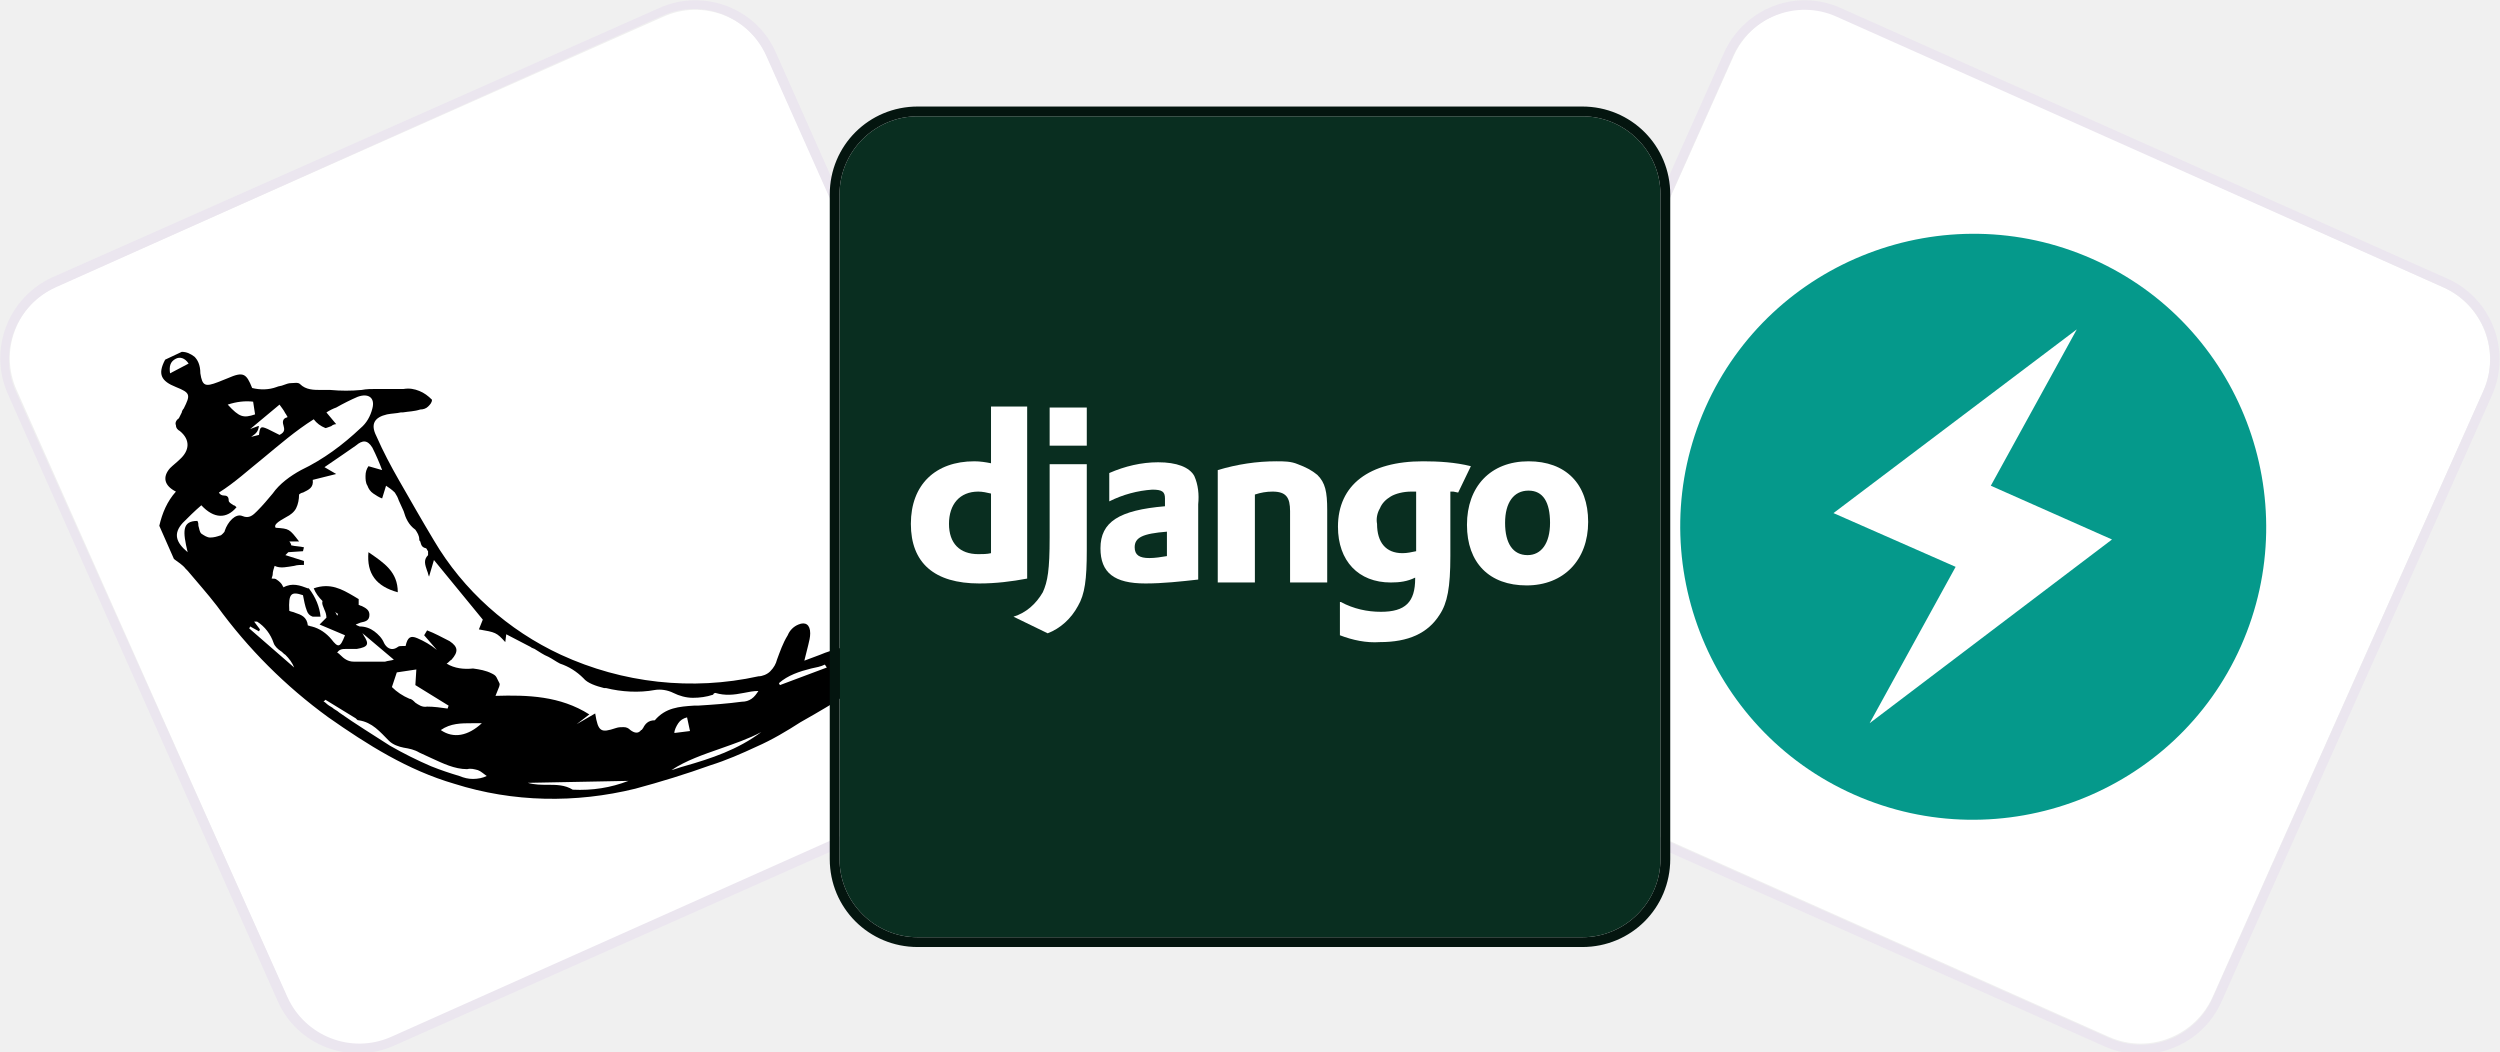
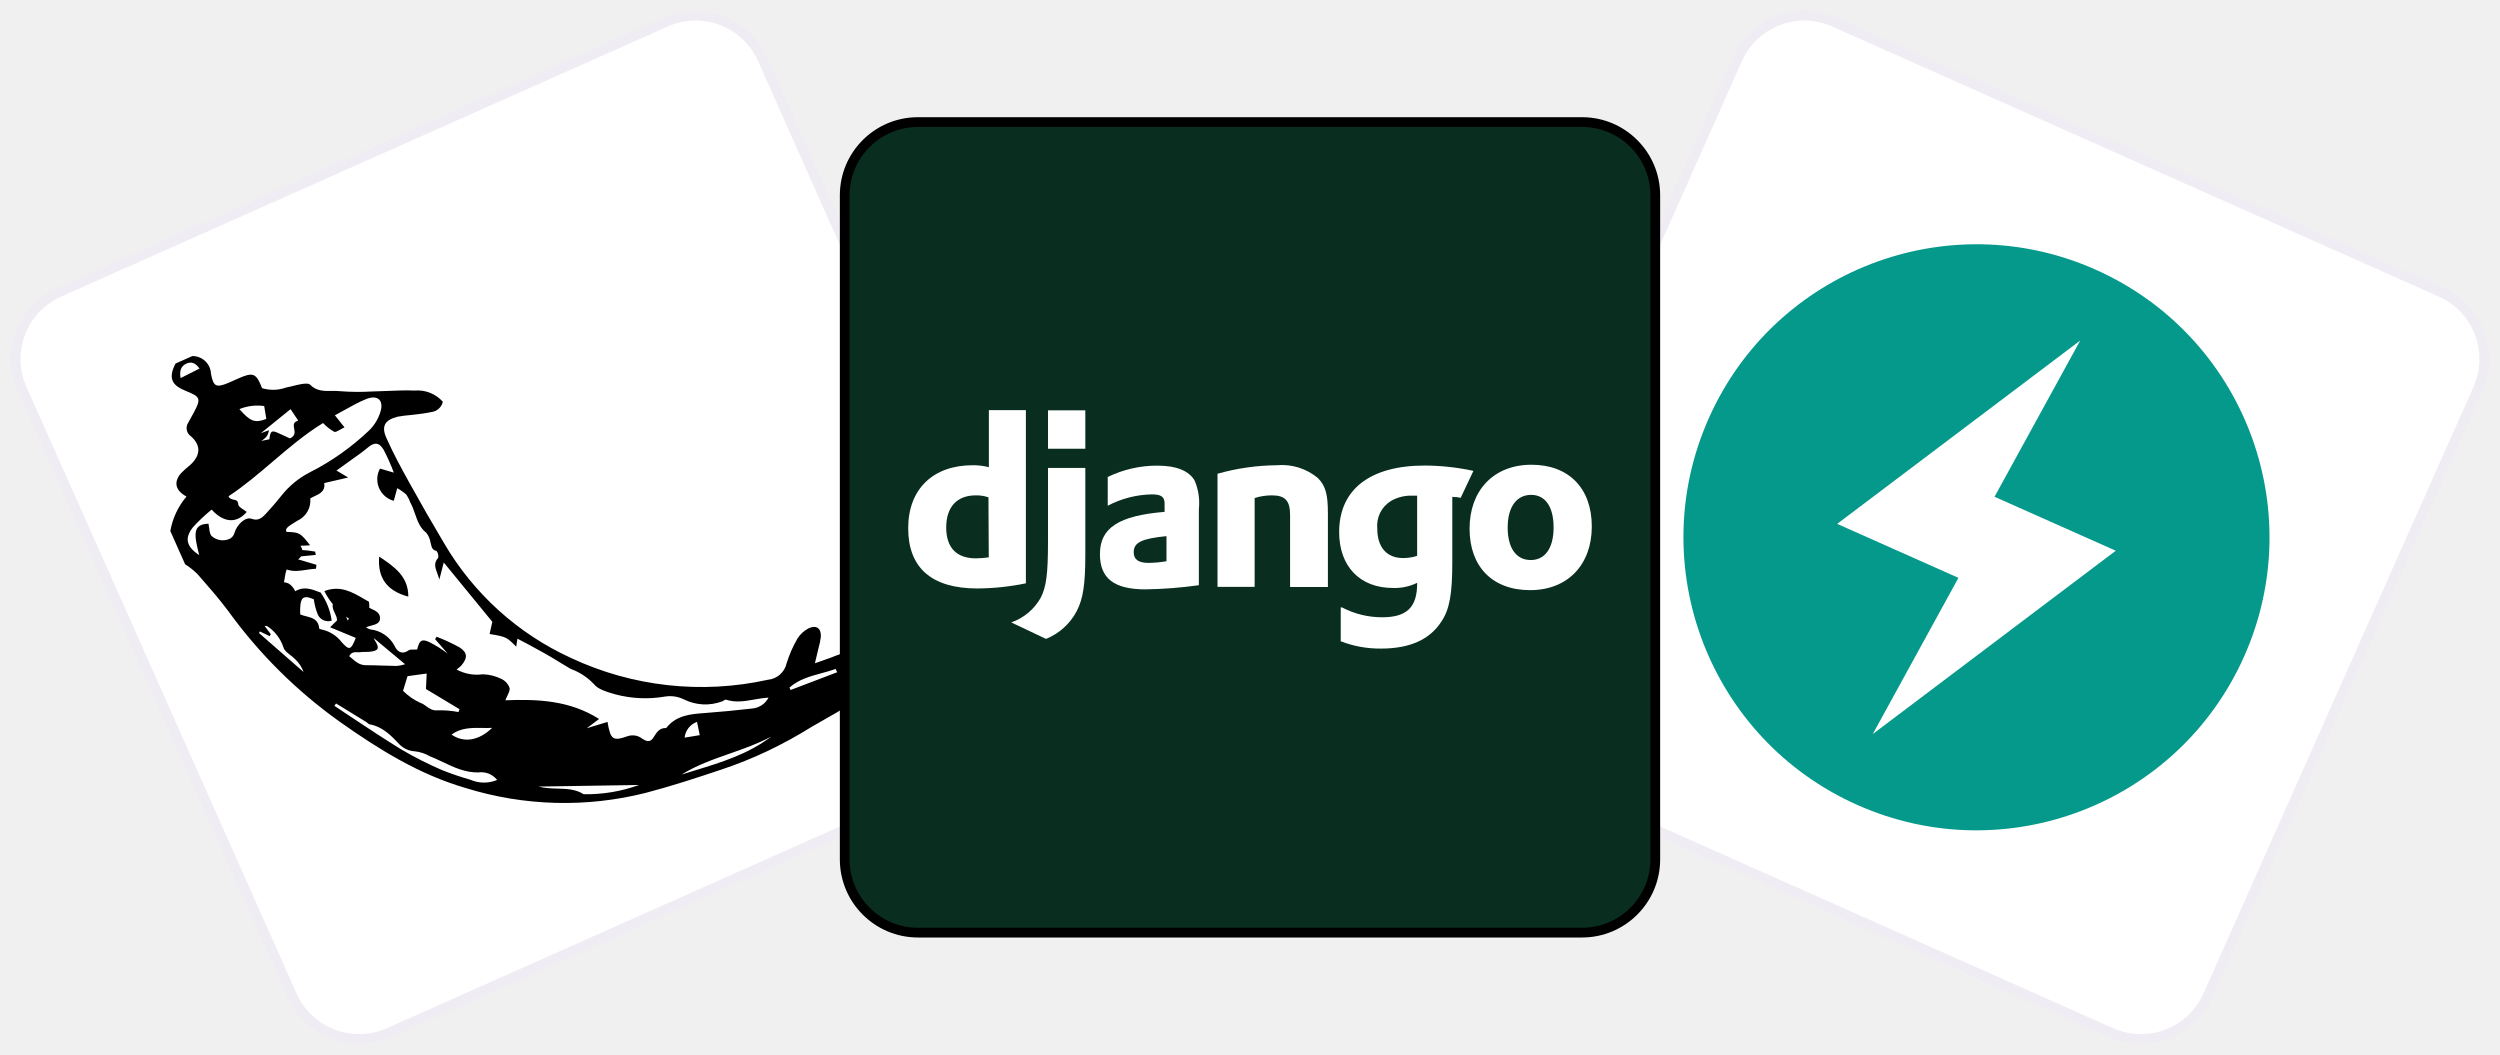
- <svg xmlns="http://www.w3.org/2000/svg" xml:space="preserve" id="Layer_1" x="0" y="0" style="enable-background:new 0 0 255.8 107.6" version="1.1" viewBox="0 0 255.8 107.6">
-   <style>.st0{fill:#fff}.st1,.st6{fill-rule:evenodd;clip-rule:evenodd;fill:#ebe6ef}.st6{fill:#fff}</style>
-   <path d="M1.7 39.9c-1.8-4 0-8.8 4.1-10.6L67.9 1.7c4-1.8 8.8 0 10.6 4.1l27.7 62.1c1.8 4 0 8.8-4.1 10.6L40 106.2c-4 1.8-8.8 0-10.6-4.1L1.7 39.9z" class="st0" />
-   <path d="M5.3 28.4 67.5.8c4.5-2 9.9 0 11.9 4.6L107 67.5c2 4.5 0 9.9-4.6 11.9L40.3 107c-4.5 2-9.9 0-11.9-4.6L.8 40.3c-2-4.5 0-9.8 4.5-11.9zm.4 1c-4 1.8-5.9 6.5-4.1 10.6l27.8 62c1.8 4 6.5 5.9 10.6 4.1l62-27.7c4-1.8 5.9-6.5 4.1-10.6L78.4 5.7c-1.8-4-6.5-5.9-10.6-4.1L5.7 29.4z" class="st1" />
-   <path d="M37.7 56.5c1.6 1.1 3 2 3 4.1-2.2-.6-3.2-1.9-3-4.1z" />
-   <path d="M19.9 36.5c-.4-.3-.8-.5-1.3-.5l-1.7.8c-.8 1.5-.4 2.2 1.1 2.8 1.5.6 1.5.8.8 2.2-.1.1-.2.3-.2.4l-.3.6c-.3.2-.4.5-.3.7 0 .3.2.5.4.6 1.1.9 1 2 0 2.9-.3.3-.7.6-1 .9-.8.9-.6 1.8.6 2.4-.9 1-1.4 2.2-1.7 3.5l1.5 3.4c.4.3.9.6 1.2 1l.2.2c1 1.2 2 2.3 3 3.6 3.2 4.4 7 8.2 11.4 11.4 4 2.8 8.1 5.4 12.9 6.8 6 1.9 12.4 2 18.5.5 2.6-.7 5.2-1.5 7.7-2.4 1.6-.5 3.2-1.2 4.7-1.9 1.6-.7 3.1-1.6 4.5-2.5.5-.3.9-.5 1.4-.8 1.5-.9 3.1-1.7 4.3-3.1.7-.8 1.7-1.3 2.8-1.5.3-.1.5-.2.7-.4.7-.6 1.4-1.3 2.2-1.9.2-.2.4-.4.7-.5.3-.2.5-.4.8-.6.6-.5.4-1.1.1-1.7-.1-.1-.2-.3-.3-.4-.1-.1-.2-.2-.4-.2-.1 0-.3-.1-.4 0-.1 0-.3.1-.4.1l-1.7.8c-.6.2-1.3.4-2 .7-.4.1-.7.2-1.1.4-.3 1-1.4 1.2-2.6 1.5-.7.2-1.4.4-2.1.7l-1.6.6.4-1.6c.1-.4.2-.8.2-1.2 0-.9-.5-1.2-1.2-.9-.5.2-.9.6-1.1 1.1-.5.8-.8 1.7-1.1 2.5-.1.4-.3.8-.7 1.2-.3.3-.8.5-1.2.5-6.8 1.5-13.9.7-20.2-2.2-5.4-2.5-10-6.6-13-11.7-1.2-2-2.4-4.1-3.6-6.2-.8-1.4-1.6-2.9-2.3-4.5-.6-1.2-.2-1.9 1.1-2.2.5-.1 1-.1 1.4-.2h.2c.6-.1 1.2-.1 1.8-.3.3 0 .6-.1.8-.3.2-.2.4-.4.4-.7-.4-.4-.8-.7-1.3-.9-.5-.2-1-.3-1.6-.2h-2.8c-.5 0-1 0-1.5.1-1.1.1-2.1.1-3.2 0h-.9c-.8 0-1.6 0-2.2-.6-.2-.2-.6-.1-.9-.1-.3 0-.5.1-.8.2-.2.1-.5.1-.7.2-.8.3-1.7.3-2.5.1-.6-1.5-.9-1.7-2.5-1l-1 .4c-1.3.5-1.6.4-1.8-.9 0-.9-.3-1.4-.6-1.7zm12.9 26.6c-.1-1-.5-2-1.2-2.9h-.1c-.8-.3-1.6-.6-2.5-.1 0-.1-.1-.1-.1-.2-.1-.2-.3-.4-.6-.6-.1-.1-.3-.1-.5-.1 0-.1.1-.3.1-.4 0-.3.1-.6.2-.9.6.3 1.3.1 2 0 .3-.1.7-.1 1-.1v-.4l-1.9-.6.3-.3 1.5-.1.1-.4c-.4-.1-.9-.1-1.3-.2 0-.1-.1-.3-.2-.4h1c-1-1.3-1-1.3-2.4-1.4-.2-.3.2-.6 1.1-1.1.4-.2.8-.5 1-.9.2-.4.3-.9.3-1.4.1-.1.3-.2.4-.2.6-.3 1.1-.5 1-1.3l2.4-.6-1.2-.7 1.9-1.3c.4-.3.9-.6 1.3-.9.7-.6 1.2-.6 1.7.2.4.8.7 1.5 1 2.3l-1.4-.4c-.2.3-.3.6-.3 1 0 .3 0 .7.2 1 .1.3.3.6.6.8.3.2.6.4.9.5l.4-1.3c.3.2.6.4.9.7.2.3.3.5.4.8.2.4.3.7.5 1.1.2.7.5 1.4 1.2 1.9.2.3.4.6.4 1 0 .1 0 .1.1.2.1.3.1.6.6.7.1.1.1.2.2.3v.4c-.5.5-.3 1-.1 1.6.1.2.1.4.2.6l.5-1.7 5 6.1-.4 1c1.7.3 1.8.3 2.7 1.3l.1-.8c.8.4 1.7.9 2.5 1.3.1.1.2.1.4.2.5.3.9.6 1.4.8.4.2.8.5 1.2.7.9.3 1.7.8 2.4 1.5.4.5 1.3.8 2.1 1h.2c1.6.4 3.4.5 5 .2.6-.1 1.3 0 1.9.3.6.3 1.3.5 2 .5s1.4-.1 2-.3c0 0 .1 0 .1-.1.1-.1.2-.1.2-.1 1 .3 1.9.2 2.9 0 .5-.1 1-.2 1.5-.2-.2.3-.4.6-.7.8-.3.2-.6.3-1 .3-1.5.2-2.9.3-4.5.4H71c-1.5.1-2.9.2-4 1.5-.7 0-1 .4-1.2.8-.1.1-.1.2-.2.2-.3.4-.7.3-1.1 0-.2-.2-.4-.3-.7-.3-.3 0-.5 0-.8.1-1.5.5-1.8.4-2.1-1.5L59 74.1l1.3-1c-3-1.9-6.3-2-9.6-1.9.1-.2.1-.3.2-.5.1-.3.3-.6.2-.8l-.3-.6c-.1-.2-.3-.3-.5-.4-.6-.3-1.2-.4-1.9-.5-.9.1-1.9 0-2.7-.5.2-.1.3-.3.5-.4.7-.8.7-1.3-.2-1.9-.8-.4-1.5-.8-2.3-1.1l-.3.5 1.3 1.5c-.6-.5-1.3-.9-2-1.2-.7-.3-1-.1-1.2.8h-.3c-.2 0-.4 0-.5.1-.7.5-1.2 0-1.4-.4-.2-.5-.6-.9-1-1.2-.4-.3-.9-.5-1.5-.5-.2-.1-.3-.1-.4-.2.2-.1.3-.1.5-.2.5-.1.9-.2.9-.8 0-.5-.4-.7-.8-.9-.1 0-.2-.1-.3-.1v-.6c-.2-.1-.3-.2-.5-.3-1.2-.7-2.4-1.4-4.1-.8.2.5.5.9.9 1.3-.1.3.1.6.2.9.1.2.2.5.2.8l-.7.7 2.6 1.1c-.5 1.3-.7 1.3-1.4.4-.5-.6-1.2-1.1-2-1.3-.1 0-.3-.1-.4-.1-.1-.9-.7-1.1-1.3-1.3-.2-.1-.4-.1-.6-.2-.1-1.8.2-2 1.4-1.6.1.5.2 1.1.4 1.6.1.3.3.5.6.6h.8zm1.5-.5.2.4.1-.2c-.1 0-.2-.1-.3-.2zm-15.6-9.1c.6-.6 1.2-1.2 1.9-1.8 1.3 1.4 2.6 1.4 3.6.2-.1-.1-.2-.2-.3-.2-.3-.2-.5-.3-.5-.5 0-.4-.2-.5-.5-.5-.2 0-.4-.1-.5-.3 1.6-1 3-2.3 4.5-3.5 1.7-1.4 3.3-2.8 5.2-4 .3.4.7.7 1.2.9.1 0 .3-.1.6-.2.1-.1.3-.2.5-.2l-1-1.2c.3-.2.7-.4 1-.5.7-.4 1.5-.8 2.2-1.1 1.1-.4 1.8.1 1.5 1.2-.2.8-.6 1.5-1.2 2-1.8 1.7-3.8 3.2-6.1 4.3-1.1.6-2.2 1.4-2.9 2.4-.5.6-1 1.2-1.6 1.8-.4.4-.8.8-1.5.5-.7-.3-1.5.6-1.8 1.5 0 .1-.1.2-.2.3-.1.1-.2.2-.3.2-.3.1-.6.2-1 .2-.3 0-.6-.2-.9-.4-.2-.2-.2-.5-.3-.8 0-.2 0-.3-.1-.5-1.6 0-1.5 1.1-1 3.2-1.2-1-1.5-1.9-.5-3zm14.4 18.3.2-.2 3.1 1.9.1.1c.1.1.1.1.2.1 1.4.2 2.2 1.2 3.1 2.1.4.4 1 .6 1.5.7.6.1 1.1.2 1.6.5.4.2.9.4 1.3.6 1.1.5 2.3 1.1 3.6 1.1.4-.1.7 0 1.1.1.3.1.6.4.9.6-.4.2-.9.3-1.4.3-.5 0-.9-.1-1.4-.3-1-.3-1.9-.6-2.9-1-1.4-.6-2.8-1.3-4.2-2.1-1.7-1.1-3.5-2.2-5.2-3.4-.2-.2-.5-.3-.7-.5-.2-.1-.5-.3-.7-.5 0 0-.1-.1-.2-.1zm8.8-.3c-.7-.3-1.3-.7-1.8-1.2l.5-1.5 2-.3-.1 1.6 3.4 2.1-.1.3c-.7-.1-1.4-.2-2.1-.2-.5.1-.9-.2-1.2-.4-.2-.2-.4-.4-.6-.4zM37.2 65c0-.1-.1-.1-.1-.2l3.2 2.7c-.3.1-.6.1-.9.2h-3.2c-.6 0-1-.3-1.4-.7-.1-.1-.2-.2-.3-.2.2-.4.6-.4.9-.4h1.1c1.2-.2 1.3-.5.7-1.4zm-8.6-23.6-3 2.5c.3-.1.5-.2.8-.3h.1c-.1.5-.2.7-.8 1.1l.8-.2c.1-.9.2-.9.9-.6l1.2.6c.6-.3.5-.6.4-1-.1-.3-.1-.7.4-.8v-.1c-.1-.1-.1-.2-.2-.3-.2-.4-.4-.6-.6-.9zM56 80.3c-.6 0-1.3 0-2-.2l10.3-.2c-1.8.7-3.7 1-5.7.9-.8-.5-1.7-.5-2.6-.5zm14-1.9c-.4.1-.9.3-1.3.4 1.5-1 3.3-1.6 5-2.2 1.4-.5 2.9-1 4.2-1.7-2.4 1.8-5.1 2.7-7.9 3.5zM26.5 64.6l.1-.2-.6-.8h.3c.8.5 1.4 1.3 1.7 2.2.1.3.4.6.7.8.2.1.3.3.5.4.4.4.7.8.9 1.3l-4.6-4 .1-.2.9.5zM48.3 74h1c-1.4 1.3-2.9 1.6-4.2.7 1-.7 2.1-.7 3.2-.7zM25.9 41.1l.2 1.3c-1.2.4-1.6.3-2.8-1 .9-.3 1.8-.4 2.6-.3zM84.4 68l.2.3-4.8 1.8-.1-.2c.9-.8 2.1-1.2 3.3-1.5.5-.1 1-.2 1.4-.4zM19.3 37.2l-1.9 1c-.1-.7 0-1.2.6-1.5.4-.2.9-.1 1.3.5zM69.4 74c.2-.3.5-.5.9-.6l.3 1.4-1.6.2c0-.3.2-.7.4-1z" style="fill-rule:evenodd;clip-rule:evenodd" />
-   <path d="M177.4 5.7c1.8-4 6.5-5.9 10.6-4.1l62 27.8c4 1.8 5.9 6.5 4.1 10.6l-27.7 62c-1.8 4-6.5 5.9-10.6 4.1l-62.1-27.7c-4-1.8-5.9-6.5-4.1-10.6l27.8-62.1z" class="st0" />
-   <path d="M229.3 66.1c-6.7 15.1-24.5 21.9-39.6 15.2-15.1-6.7-21.9-24.5-15.2-39.6 6.7-15.1 24.5-21.9 39.6-15.2S236 51 229.3 66.1zm-41.7-13.6 24.9-18.8-8.8 16 12.4 5.5L191.3 74l8.8-16-12.5-5.5z" style="fill-rule:evenodd;clip-rule:evenodd;fill:#05998b" />
-   <path d="m188.3.8 62.1 27.7c4.5 2 6.6 7.3 4.6 11.9l-27.7 62.1c-2 4.5-7.3 6.6-11.9 4.6l-62.1-27.7c-4.5-2-6.6-7.3-4.6-11.9l27.7-62.1c2.1-4.6 7.4-6.6 11.9-4.6zm-.4.9c-4-1.8-8.8 0-10.6 4.1l-27.7 62.1c-1.8 4 0 8.8 4.1 10.6l62.1 27.7c4 1.8 8.8 0 10.6-4.1L254.1 40c1.8-4 0-8.8-4.1-10.6L187.9 1.7z" class="st1" />
-   <path d="M85.9 19.9c0-4.4 3.6-8 8-8h68c4.4 0 8 3.6 8 8v68c0 4.4-3.6 8-8 8h-68c-4.4 0-8-3.6-8-8v-68z" style="fill:#092e20" />
-   <path d="M93.9 10.9h68c5 0 9 4 9 9v68c0 5-4 9-9 9h-68c-5 0-9-4-9-9v-68c0-5 4-9 9-9zm0 1c-4.4 0-8 3.6-8 8v68c0 4.4 3.6 8 8 8h68c4.4 0 8-3.6 8-8v-68c0-4.4-3.6-8-8-8h-68z" style="fill-rule:evenodd;clip-rule:evenodd;fill:#04150f" />
-   <path d="M105.2 41.6h-3.8v5.8c-.5-.1-1.1-.2-1.7-.2-4 0-6.5 2.4-6.5 6.4s2.4 6.1 7 6.1c1.7 0 3.3-.2 4.9-.5V41.6zm-5.1 8.7c.4 0 .9.1 1.3.2v6.1c-.4.1-.9.1-1.3.1-1.9 0-3-1.1-3-3.1s1.1-3.3 3-3.3z" class="st6" />
-   <path d="M111.2 56.3v-8.8h-3.8V55c0 3.3-.2 4.5-.7 5.6-.7 1.2-1.7 2.1-3 2.5l3.5 1.7c1.3-.5 2.4-1.5 3.1-2.8.7-1.2.9-2.7.9-5.7zM111.2 41.7h-3.8v3.9h3.8v-3.9z" class="st0" />
-   <path d="M118.5 47.3c-1.7 0-3.4.4-5 1.1v2.9c1.4-.7 2.9-1.1 4.4-1.2 1 0 1.3.2 1.3.9v.8c-4.7.4-6.6 1.6-6.6 4.3 0 2.5 1.4 3.6 4.6 3.6 1.8 0 3.6-.2 5.4-.4v-7.7c.1-1 0-2-.4-2.9-.5-.9-1.8-1.4-3.7-1.4zm-2.4 8.7c0-1 .8-1.4 3.3-1.6v2.5c-.6.1-1.2.2-1.8.2-1 0-1.5-.3-1.5-1.1z" class="st6" />
-   <path d="M130.6 47.2c-2 0-4 .3-6 .9v11.5h3.8v-9c.6-.2 1.2-.3 1.8-.3 1.4 0 1.8.6 1.8 2v7.3h3.8v-7.4c0-1.9-.2-2.8-1-3.6-.6-.5-1.2-.8-2-1.1-.7-.3-1.4-.3-2.2-.3z" class="st0" />
-   <path d="M141.3 62.6c-1.4 0-2.8-.3-4.1-1h-.1V65c1.3.5 2.7.8 4.1.7 2.9 0 4.9-.9 6.1-2.8.8-1.2 1.1-2.8 1.1-6v-6.6h.3l.5.1 1.3-2.7c-1.6-.4-3.3-.5-4.9-.5-5.5 0-8.7 2.4-8.7 6.7 0 3.5 2.1 5.7 5.4 5.7.9 0 1.7-.1 2.5-.5v.1c0 2.4-1 3.4-3.5 3.4zm3.1-12.3h.5v6.1c-.5.1-.9.2-1.4.2-1.7 0-2.6-1.1-2.6-3-.1-.5 0-1.1.3-1.6.2-.5.6-.9 1.1-1.2.5-.3 1.3-.5 2.1-.5zM162.5 53.4c0-3.9-2.3-6.2-6.1-6.2-3.9 0-6.3 2.6-6.3 6.5s2.3 6.2 6.1 6.2 6.3-2.6 6.3-6.5zm-3.9.1c0 2.1-.9 3.3-2.3 3.3-1.5 0-2.3-1.2-2.3-3.3 0-2.1.9-3.3 2.4-3.3s2.2 1.2 2.2 3.3z" class="st6" />
+ <svg xmlns="http://www.w3.org/2000/svg" fill="none" viewBox="0 0 256 108">
+   <g clip-path="url(#a)">
+     <rect width="83" height="83" x="180.967" y="-.792" fill="#fff" stroke="#F0ECF3" rx="7.5" transform="rotate(24 180.967 -.792)" />
+     <path fill="#05998B" fill-rule="evenodd" d="M229.798 67.222c-6.739 15.136-24.473 21.943-39.609 15.204-15.136-6.74-21.943-24.473-15.204-39.609 6.739-15.136 24.472-21.943 39.608-15.204 15.137 6.74 21.944 24.473 15.205 39.609Zm-41.67-13.578 24.884-18.772-8.772 15.995 12.415 5.528-24.884 18.772 8.772-15.995-12.415-5.528Z" clip-rule="evenodd" />
+     <rect width="83" height="83" x="-.792" y="32.967" fill="#fff" stroke="#F0ECF3" rx="7.5" transform="rotate(-24 -.792 32.967)" />
+     <path fill="#000" d="M38.826 56.996c1.617 1.072 2.985 2.047 2.986 4.098-2.18-.581-3.16-1.904-2.986-4.098Z" />
+     <path fill="#000" fill-rule="evenodd" d="M21.012 36.976a1.895 1.895 0 0 0-1.316-.516l-1.723.767c-.772 1.506-.382 2.235 1.087 2.818 1.469.583 1.54.784.796 2.185-.079.148-.161.293-.244.437-.115.201-.23.402-.332.61a1.003 1.003 0 0 0 .254 1.384c1.072.946 1.011 1.959-.04 2.939-.347.273-.675.569-.983.884-.752.902-.55 1.752.586 2.362a7.443 7.443 0 0 0-1.657 3.528l1.517 3.407c.442.28.855.605 1.231.968l.177.202c1.018 1.162 2.025 2.31 2.971 3.568a49.547 49.547 0 0 0 11.45 11.384c3.99 2.82 8.111 5.393 12.88 6.785a34.056 34.056 0 0 0 18.487.494c2.606-.686 5.18-1.525 7.737-2.385a41.644 41.644 0 0 0 4.672-1.875 45.69 45.69 0 0 0 4.547-2.49c.46-.275.927-.538 1.395-.801 1.547-.87 3.093-1.739 4.347-3.076a4.767 4.767 0 0 1 2.778-1.47c.278-.08.531-.231.735-.438a80.559 80.559 0 0 1 2.192-1.906c.22-.184.446-.359.671-.534.262-.202.524-.405.777-.622.602-.529.423-1.119.084-1.693a1.097 1.097 0 0 0-1.52-.487l-1.7.757c-.625.23-1.261.434-1.976.663-.354.114-.727.234-1.127.366-.304 1.01-1.407 1.25-2.588 1.459a14.86 14.86 0 0 0-2.123.703l-1.608.567.37-1.55c.11-.379.19-.766.238-1.157.048-.896-.462-1.227-1.239-.881a2.95 2.95 0 0 0-1.15 1.051c-.47.802-.845 1.656-1.118 2.544a2.159 2.159 0 0 1-1.912 1.68 31.507 31.507 0 0 1-20.186-2.24 29.052 29.052 0 0 1-12.977-11.745 211.35 211.35 0 0 1-3.57-6.223c-.8-1.44-1.615-2.937-2.306-4.49-.584-1.247-.216-1.904 1.13-2.242.48-.084.962-.144 1.447-.18l.15-.017c.605-.071 1.218-.143 1.814-.27a1.376 1.376 0 0 0 1.211-1.061 3.476 3.476 0 0 0-2.9-1.146c-.951-.04-1.902.002-2.85.043-.515.022-1.03.044-1.544.053-1.07.063-2.144.053-3.213-.03-.283-.038-.583-.033-.889-.028-.762.014-1.556.028-2.2-.642-.156-.163-.604-.103-.899-.056a9.994 9.994 0 0 0-.82.182c-.243.06-.487.122-.736.167a3.874 3.874 0 0 1-2.464.064c-.596-1.548-.91-1.668-2.463-.977l-.97.432c-1.264.525-1.555.394-1.795-.94a1.895 1.895 0 0 0-.593-1.285Zm12.952 26.579a6.484 6.484 0 0 0-1.152-2.901l-.024.01a36.86 36.86 0 0 0-.094-.036c-.807-.311-1.587-.612-2.465-.085a1.769 1.769 0 0 0-.658-.783 1.248 1.248 0 0 0-.492-.134c.029-.138.05-.28.072-.42.047-.308.095-.616.211-.895.646.25 1.336.144 2.022.039.326-.05.652-.1.972-.112l.05-.402-1.877-.557c.128-.096.229-.2.301-.309l1.505-.145-.065-.34a8.569 8.569 0 0 0-1.31-.156 1.244 1.244 0 0 0-.195-.446c.268-.001.592-.02.988-.047-.988-1.256-1.046-1.33-2.413-1.37-.19-.346.152-.555 1.062-1.112l.049-.03a2.27 2.27 0 0 0 1.323-2.29c.137-.081.285-.15.433-.22.562-.264 1.116-.524 1-1.349l2.444-.567-1.193-.715 1.86-1.34c.436-.293.858-.608 1.263-.944.728-.64 1.227-.648 1.711.169.39.755.737 1.533 1.037 2.328l-1.42-.41a2.284 2.284 0 0 0 1.413 3.297l.354-1.293c.334.184.647.404.933.655.173.257.313.536.416.828.2.355.335.744.47 1.134.248.715.497 1.434 1.153 1.948.225.277.373.61.429.962.023.073.04.148.057.222.07.298.136.583.568.681a.849.849 0 0 1 .166.708c-.481.525-.307.997-.084 1.601.07.19.144.393.205.614l.451-1.745 4.974 6.074-.28 1.25c1.687.28 1.758.314 2.725 1.297l.128-.82c.84.428 1.684.896 2.462 1.327l.369.204c.48.265.947.553 1.421.845.392.24.789.485 1.201.722a6.118 6.118 0 0 1 2.358 1.536c.417.545 1.31.805 2.072 1.028l.155.045c1.647.436 3.37.513 5.049.226a3.204 3.204 0 0 1 1.913.265 4.911 4.911 0 0 0 4 .21c.042-.02.085-.047.128-.074.083-.054.164-.106.229-.086.972.322 1.924.155 2.886-.014.485-.084.973-.17 1.467-.194a2.082 2.082 0 0 1-1.69 1.115 118.852 118.852 0 0 1-4.812.459c-1.48.108-2.941.216-3.98 1.54-.664-.04-.967.44-1.217.835a4.312 4.312 0 0 1-.163.244c-.295.402-.704.258-1.062.017a1.571 1.571 0 0 0-1.486-.268c-1.538.536-1.756.382-2.08-1.455l-2.122.647 1.26-.952c-3.04-1.92-6.291-2.035-9.595-1.913.056-.157.13-.31.202-.459.145-.298.278-.572.228-.811a1.624 1.624 0 0 0-.871-.933 4.47 4.47 0 0 0-1.878-.457 4.367 4.367 0 0 1-2.671-.485c.165-.125.322-.26.47-.405.667-.78.668-1.32-.182-1.872a18.923 18.923 0 0 0-2.344-1.086l-.148.252 1.291 1.48a12.032 12.032 0 0 0-1.953-1.213c-.743-.33-.97-.09-1.173.792-.115.012-.235.009-.35.006-.214-.005-.413-.01-.54.083-.716.504-1.197.05-1.415-.44a3.202 3.202 0 0 0-2.51-1.71 2.203 2.203 0 0 1-.436-.206c.162-.077.35-.128.537-.178.46-.124.91-.245.909-.754-.002-.548-.415-.743-.82-.936-.098-.046-.194-.092-.285-.142a2.319 2.319 0 0 0-.03-.614c-.168-.094-.334-.19-.499-.286-1.235-.718-2.448-1.423-4.07-.807.24.481.531.93.868 1.342-.076.312.064.607.204.903.118.25.236.5.228.761l-.712.699 2.633 1.088c-.493 1.252-.652 1.313-1.439.445a3.467 3.467 0 0 0-1.955-1.278c-.128-.017-.334-.084-.355-.13-.073-.93-.708-1.092-1.337-1.253a4.015 4.015 0 0 1-.607-.188c-.058-1.76.247-2.036 1.393-1.55.073.542.213 1.073.416 1.581a1.164 1.164 0 0 0 1.415.608Zm1.473-.41.178.4.115-.2a7.308 7.308 0 0 1-.293-.2ZM19.79 53.95a18.528 18.528 0 0 1 1.882-1.768c1.255 1.376 2.564 1.435 3.595.241a3.801 3.801 0 0 0-.34-.24c-.258-.17-.518-.342-.524-.51-.016-.414-.238-.46-.477-.51-.199-.04-.41-.084-.527-.345 1.586-1.042 3.041-2.284 4.504-3.531 1.651-1.408 3.312-2.823 5.178-3.97.338.36.728.666 1.158.907.133.035.332-.078.576-.218.14-.08.296-.17.464-.245l-.987-1.234c.334-.175.666-.361 1-.548.729-.408 1.463-.82 2.228-1.122 1.116-.44 1.761.09 1.468 1.207a4.479 4.479 0 0 1-1.182 2.005 25.49 25.49 0 0 1-6.069 4.292 8.827 8.827 0 0 0-2.946 2.428 31.142 31.142 0 0 1-1.557 1.81c-.376.409-.788.778-1.458.528-.67-.25-1.542.63-1.77 1.457a.953.953 0 0 1-.451.573 1.699 1.699 0 0 1-1.875-.262c-.178-.16-.217-.476-.257-.804a4.205 4.205 0 0 0-.074-.463c-1.634.049-1.498 1.086-.95 3.214-1.313-.858-1.551-1.728-.609-2.892Zm14.455 18.324.163-.24 3.11 1.908a.944.944 0 0 1 .128.101c.065.057.128.112.196.127 1.352.243 2.215 1.156 3.11 2.103l.006.007c.412.393.95.625 1.52.654.553.063 1.087.24 1.57.519.438.173.865.376 1.293.58 1.135.538 2.27 1.078 3.616 1.066a2.082 2.082 0 0 1 1.951.769 3.476 3.476 0 0 1-2.745-.025c-.973-.275-1.93-.6-2.87-.973a36.627 36.627 0 0 1-4.166-2.107c-1.742-1.065-3.492-2.227-5.235-3.385l-.716-.476a35.861 35.861 0 0 1-.676-.454l-.255-.174Zm8.793-.306a5.95 5.95 0 0 1-1.767-1.231l.46-1.498 1.963-.27-.075 1.587 3.43 2.064-.101.295a9.685 9.685 0 0 0-2.107-.178c-.521.063-.865-.184-1.196-.422-.195-.141-.386-.279-.607-.347Zm-4.672-6.42a2.254 2.254 0 0 1-.094-.21l3.212 2.68a4.036 4.036 0 0 1-.852.175c-.487-.004-.971-.021-1.456-.038-.576-.02-1.152-.04-1.732-.04-.613-.005-1-.338-1.4-.683a9.12 9.12 0 0 0-.285-.24c.22-.43.55-.417.863-.404.117.004.232.009.338-.01.149-.024.303-.023.455-.022.115.001.23.002.341-.007 1.027-.076 1.162-.36.61-1.202Zm-8.613-23.651-3.045 2.465c.258-.102.521-.196.788-.291l.052-.019c-.118.485-.168.694-.793 1.1l.828-.168c.107-.867.22-.945.892-.649l1.215.557c.57-.254.498-.64.432-.998-.064-.345-.123-.663.399-.814a.554.554 0 0 0-.049-.108l-.222-.331c-.14-.208-.298-.444-.497-.744Zm27.341 38.855c-.638-.018-1.295-.036-1.96-.208l10.308-.162c-1.82.66-3.744.98-5.68.947-.817-.525-1.72-.55-2.668-.577Zm14.039-1.85c-.441.135-.882.27-1.322.409l-.038.017c1.55-.968 3.251-1.564 4.96-2.163 1.437-.504 2.88-1.009 4.24-1.738-2.351 1.792-5.093 2.632-7.84 3.474ZM27.612 65.144l.116-.2-.643-.858c.152.007.273.028.273.028a4.121 4.121 0 0 1 1.664 2.17c.074.303.392.55.713.8.168.13.337.261.473.402.395.367.696.822.88 1.329l-4.568-3.993.095-.164.997.486Zm21.768 9.398c.341.004.68.01 1.015-.009-1.372 1.327-2.896 1.56-4.158.689.958-.71 2.056-.695 3.143-.68Zm-22.325-32.96.215 1.317c-1.161.443-1.637.273-2.755-1.005a4.843 4.843 0 0 1 2.54-.313Zm58.518 26.916.152.341-4.771 1.818-.111-.249c.936-.835 2.103-1.152 3.27-1.47.492-.133.985-.267 1.46-.44ZM20.433 37.74l-1.938.974c-.125-.679-.006-1.225.611-1.49.462-.197.884-.105 1.327.515Zm50.073 36.803c.225-.286.526-.502.868-.626l.281 1.363-1.552.254c.039-.361.179-.705.403-.99Z" clip-rule="evenodd" />
+     <path fill="#092E20" stroke="#000" d="M94 12.5h68a7.5 7.5 0 0 1 7.5 7.5v68a7.5 7.5 0 0 1-7.5 7.5H94a7.5 7.5 0 0 1-7.5-7.5V20a7.5 7.5 0 0 1 7.5-7.5Z" />
+     <path fill="#fff" fill-rule="evenodd" d="M105.051 42h-3.791v5.843a6.072 6.072 0 0 0-1.668-.202c-4.004 0-6.592 2.396-6.592 6.45s2.396 6.167 7.077 6.167a25.274 25.274 0 0 0 4.974-.526V42Zm-5.126 8.725c.44-.01.878.059 1.294.202l.031 6.147a9.593 9.593 0 0 1-1.325.1c-1.961 0-3.033-1.07-3.033-3.164 0-2.092 1.092-3.285 3.033-3.285Z" clip-rule="evenodd" />
+     <path fill="#fff" d="M111.137 56.8v-8.886h-3.822v7.562c0 3.337-.182 4.6-.727 5.702a5.564 5.564 0 0 1-3.033 2.558l3.558 1.688a6.145 6.145 0 0 0 3.134-2.83c.667-1.274.89-2.76.89-5.793ZM111.137 42.02h-3.822v3.933h3.822V42.02Z" />
+     <path fill="#fff" fill-rule="evenodd" d="M118.507 47.682a11.505 11.505 0 0 0-5.055 1.152h-.02v2.952a10.109 10.109 0 0 1 4.499-1.162c.97 0 1.324.242 1.324.94v.85c-4.701.393-6.622 1.637-6.622 4.326 0 2.487 1.446 3.61 4.661 3.61a43.295 43.295 0 0 0 5.469-.425V52.14a5.874 5.874 0 0 0-.424-2.912c-.577-1.02-1.871-1.546-3.832-1.546Zm-2.416 8.866c0-1 .819-1.395 3.356-1.648v2.568c-.607.11-1.223.167-1.84.172-1.041 0-1.516-.354-1.516-1.092Z" clip-rule="evenodd" />
+     <path fill="#fff" d="M130.74 47.641c-2.052.019-4.092.311-6.066.87v11.585h3.801v-9.098a5.807 5.807 0 0 1 1.769-.273c1.365 0 1.861.556 1.861 2.022v7.36h3.872v-7.512c0-1.92-.213-2.81-1.011-3.63a5.745 5.745 0 0 0-4.226-1.324Z" />
+     <path fill="#fff" fill-rule="evenodd" d="M141.527 63.21a8.827 8.827 0 0 1-4.105-1.01h-.131v3.467a11.12 11.12 0 0 0 4.135.748c2.932 0 4.994-.92 6.187-2.79.819-1.234 1.102-2.78 1.102-6.066v-6.683c.363.048.349.03.34.019-.01-.013-.014-.019.519.082l1.304-2.76a24.077 24.077 0 0 0-4.994-.545c-5.601 0-8.755 2.456-8.755 6.814 0 3.508 2.133 5.722 5.5 5.722a5.25 5.25 0 0 0 2.487-.526v.07c0 2.447-1.072 3.458-3.589 3.458Zm3.114-12.455h.475v6.167a4.72 4.72 0 0 1-1.446.222c-1.688 0-2.639-1.122-2.639-3.032a2.975 2.975 0 0 1 1.396-2.811 4.124 4.124 0 0 1 2.214-.546ZM163 53.91c0-3.903-2.345-6.32-6.177-6.32-3.902 0-6.339 2.66-6.339 6.542 0 3.882 2.325 6.298 6.197 6.298S163 57.812 163 53.91Zm-3.912.1c0 2.113-.87 3.337-2.336 3.337-1.496 0-2.366-1.224-2.366-3.337 0-2.112.931-3.336 2.396-3.336 1.466 0 2.306 1.224 2.306 3.336Z" clip-rule="evenodd" />
+   </g>
+   <defs>
+     <clipPath id="a">
+       <path fill="#fff" d="M0 0h256v108H0z" />
+     </clipPath>
+   </defs>
</svg>
